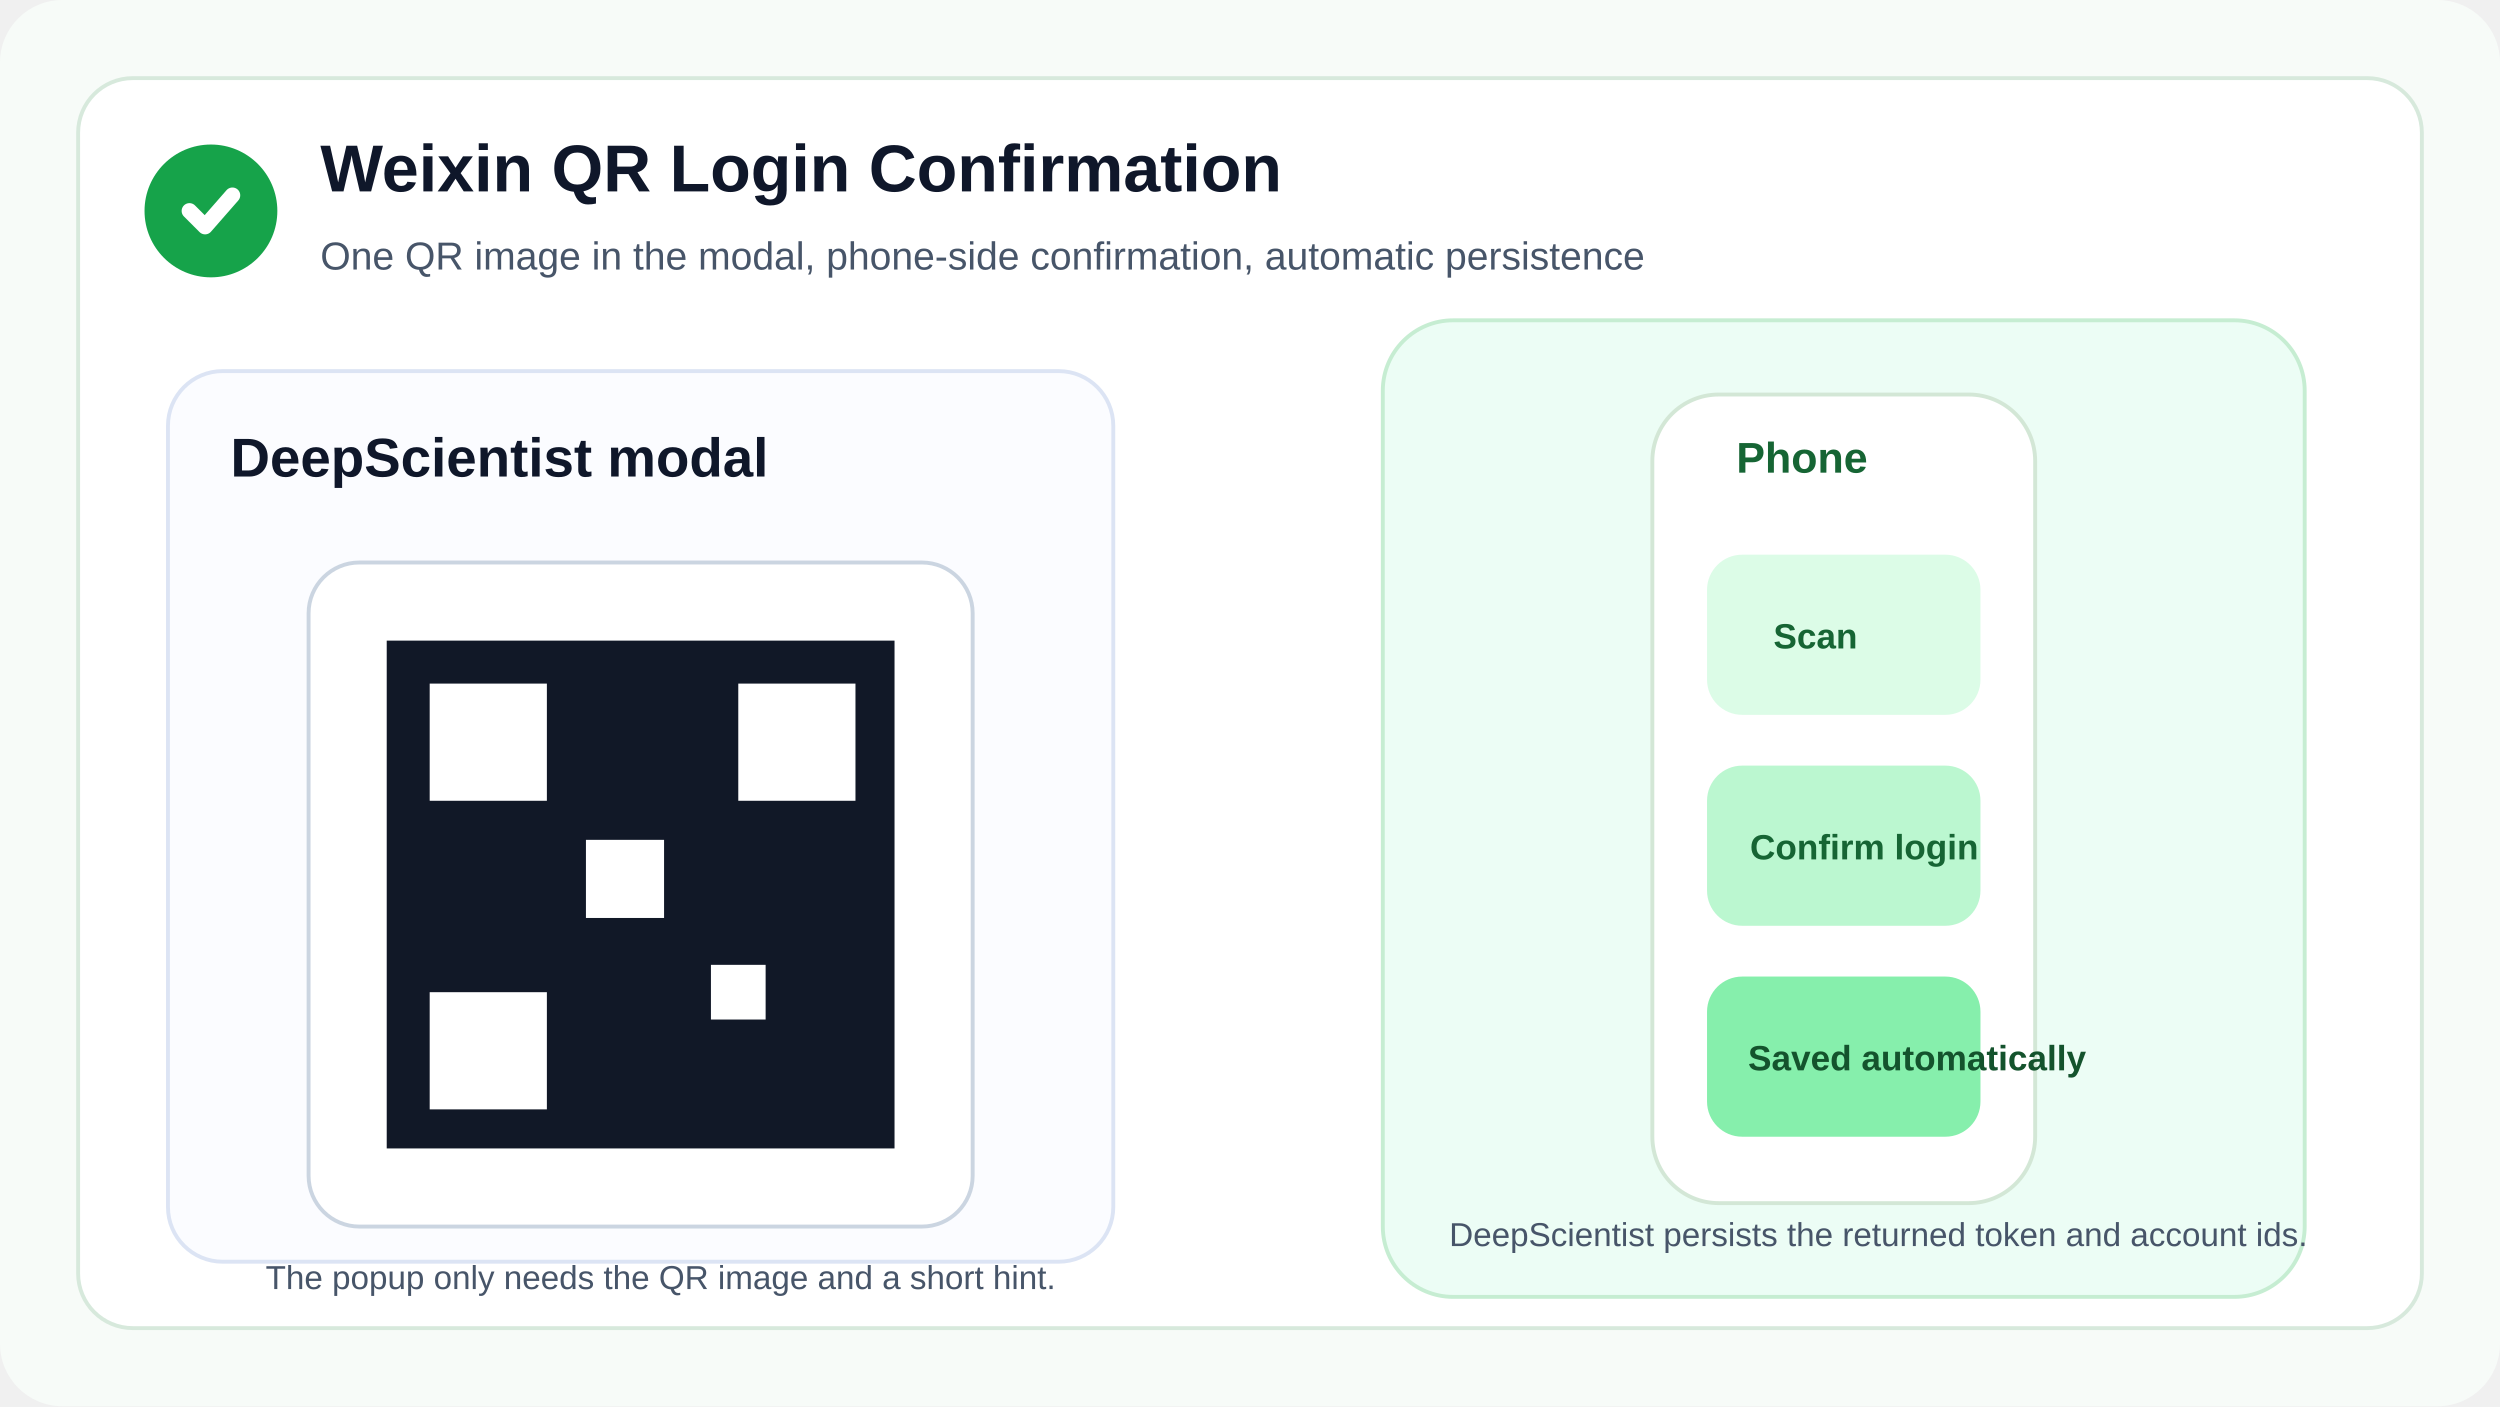
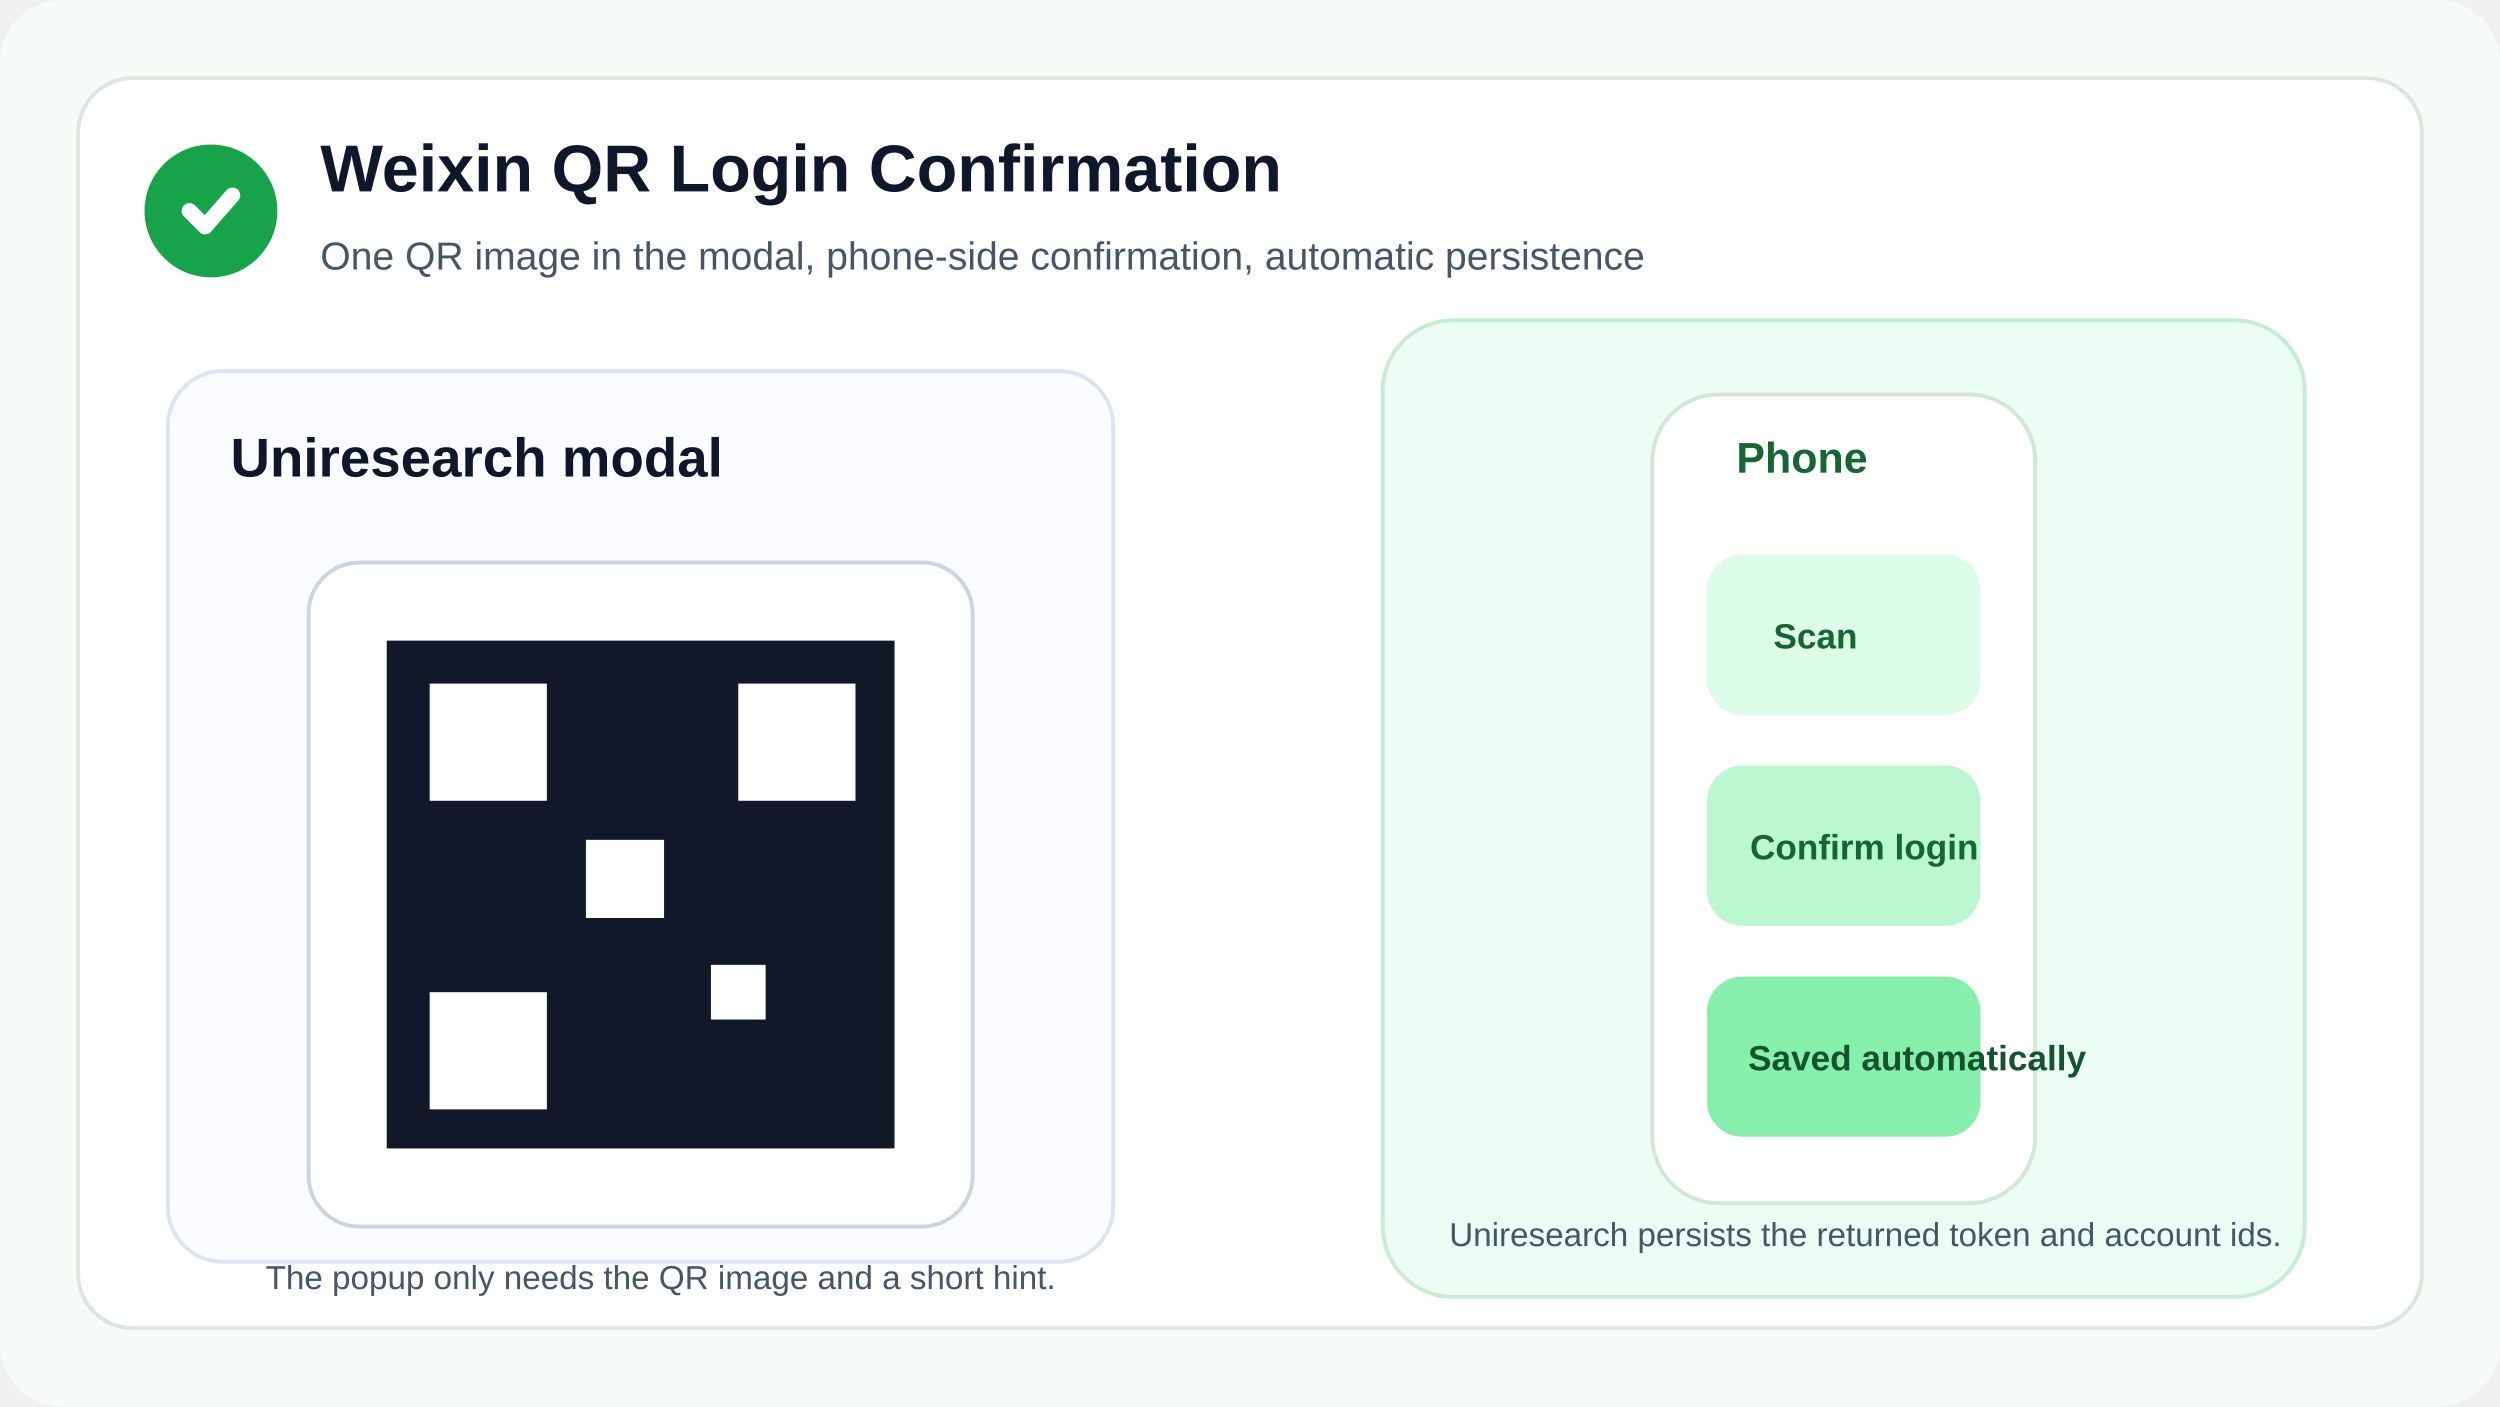
<svg xmlns="http://www.w3.org/2000/svg" width="1280" height="720" viewBox="0 0 1280 720" fill="none">
  <rect width="1280" height="720" rx="32" fill="#F7FBF8" />
  <rect x="40" y="40" width="1200" height="640" rx="28" fill="#FFFFFF" stroke="#D7E9DC" stroke-width="2" />
  <circle cx="108" cy="108" r="34" fill="#16A34A" />
  <path d="M97 108L105 116L119 100" stroke="#fff" stroke-width="8" stroke-linecap="round" stroke-linejoin="round" />
  <text x="164" y="98" fill="#0F172A" font-family="Arial, sans-serif" font-size="34" font-weight="700">Weixin QR Login Confirmation</text>
  <text x="164" y="138" fill="#475569" font-family="Arial, sans-serif" font-size="20">One QR image in the modal, phone-side confirmation, automatic persistence</text>
  <rect x="86" y="190" width="484" height="456" rx="28" fill="#FBFCFF" stroke="#DCE4F4" stroke-width="2" />
-   <text x="118" y="244" fill="#0F172A" font-family="Arial, sans-serif" font-size="28" font-weight="700">DeepScientist modal</text>
+   <text x="118" y="244" fill="#0F172A" font-family="Arial, sans-serif" font-size="28" font-weight="700">Uniresearch modal</text>
  <rect x="158" y="288" width="340" height="340" rx="26" fill="#fff" stroke="#CBD5E1" stroke-width="2" />
  <rect x="198" y="328" width="260" height="260" fill="#111827" />
  <rect x="220" y="350" width="60" height="60" fill="#fff" />
  <rect x="378" y="350" width="60" height="60" fill="#fff" />
  <rect x="220" y="508" width="60" height="60" fill="#fff" />
  <rect x="300" y="430" width="40" height="40" fill="#fff" />
  <rect x="364" y="494" width="28" height="28" fill="#fff" />
  <text x="136" y="660" fill="#475569" font-family="Arial, sans-serif" font-size="17">The popup only needs the QR image and a short hint.</text>
  <rect x="708" y="164" width="472" height="500" rx="36" fill="#ECFDF5" stroke="#C6EDD2" stroke-width="2" />
  <rect x="846" y="202" width="196" height="414" rx="34" fill="#FFFFFF" stroke="#D3E7D6" stroke-width="2" />
  <text x="889" y="242" fill="#166534" font-family="Arial, sans-serif" font-size="22" font-weight="700">Phone</text>
  <rect x="874" y="284" width="140" height="82" rx="18" fill="#DCFCE7" />
  <text x="908" y="332" fill="#166534" font-family="Arial, sans-serif" font-size="18" font-weight="700">Scan</text>
  <rect x="874" y="392" width="140" height="82" rx="18" fill="#BBF7D0" />
  <text x="896" y="440" fill="#166534" font-family="Arial, sans-serif" font-size="18" font-weight="700">Confirm login</text>
  <rect x="874" y="500" width="140" height="82" rx="18" fill="#86EFAC" />
  <text x="895" y="548" fill="#14532D" font-family="Arial, sans-serif" font-size="18" font-weight="700">Saved automatically</text>
-   <text x="742" y="638" fill="#475569" font-family="Arial, sans-serif" font-size="17">DeepScientist persists the returned token and account ids.</text>
+   <text x="742" y="638" fill="#475569" font-family="Arial, sans-serif" font-size="17">Uniresearch persists the returned token and account ids.</text>
</svg>
